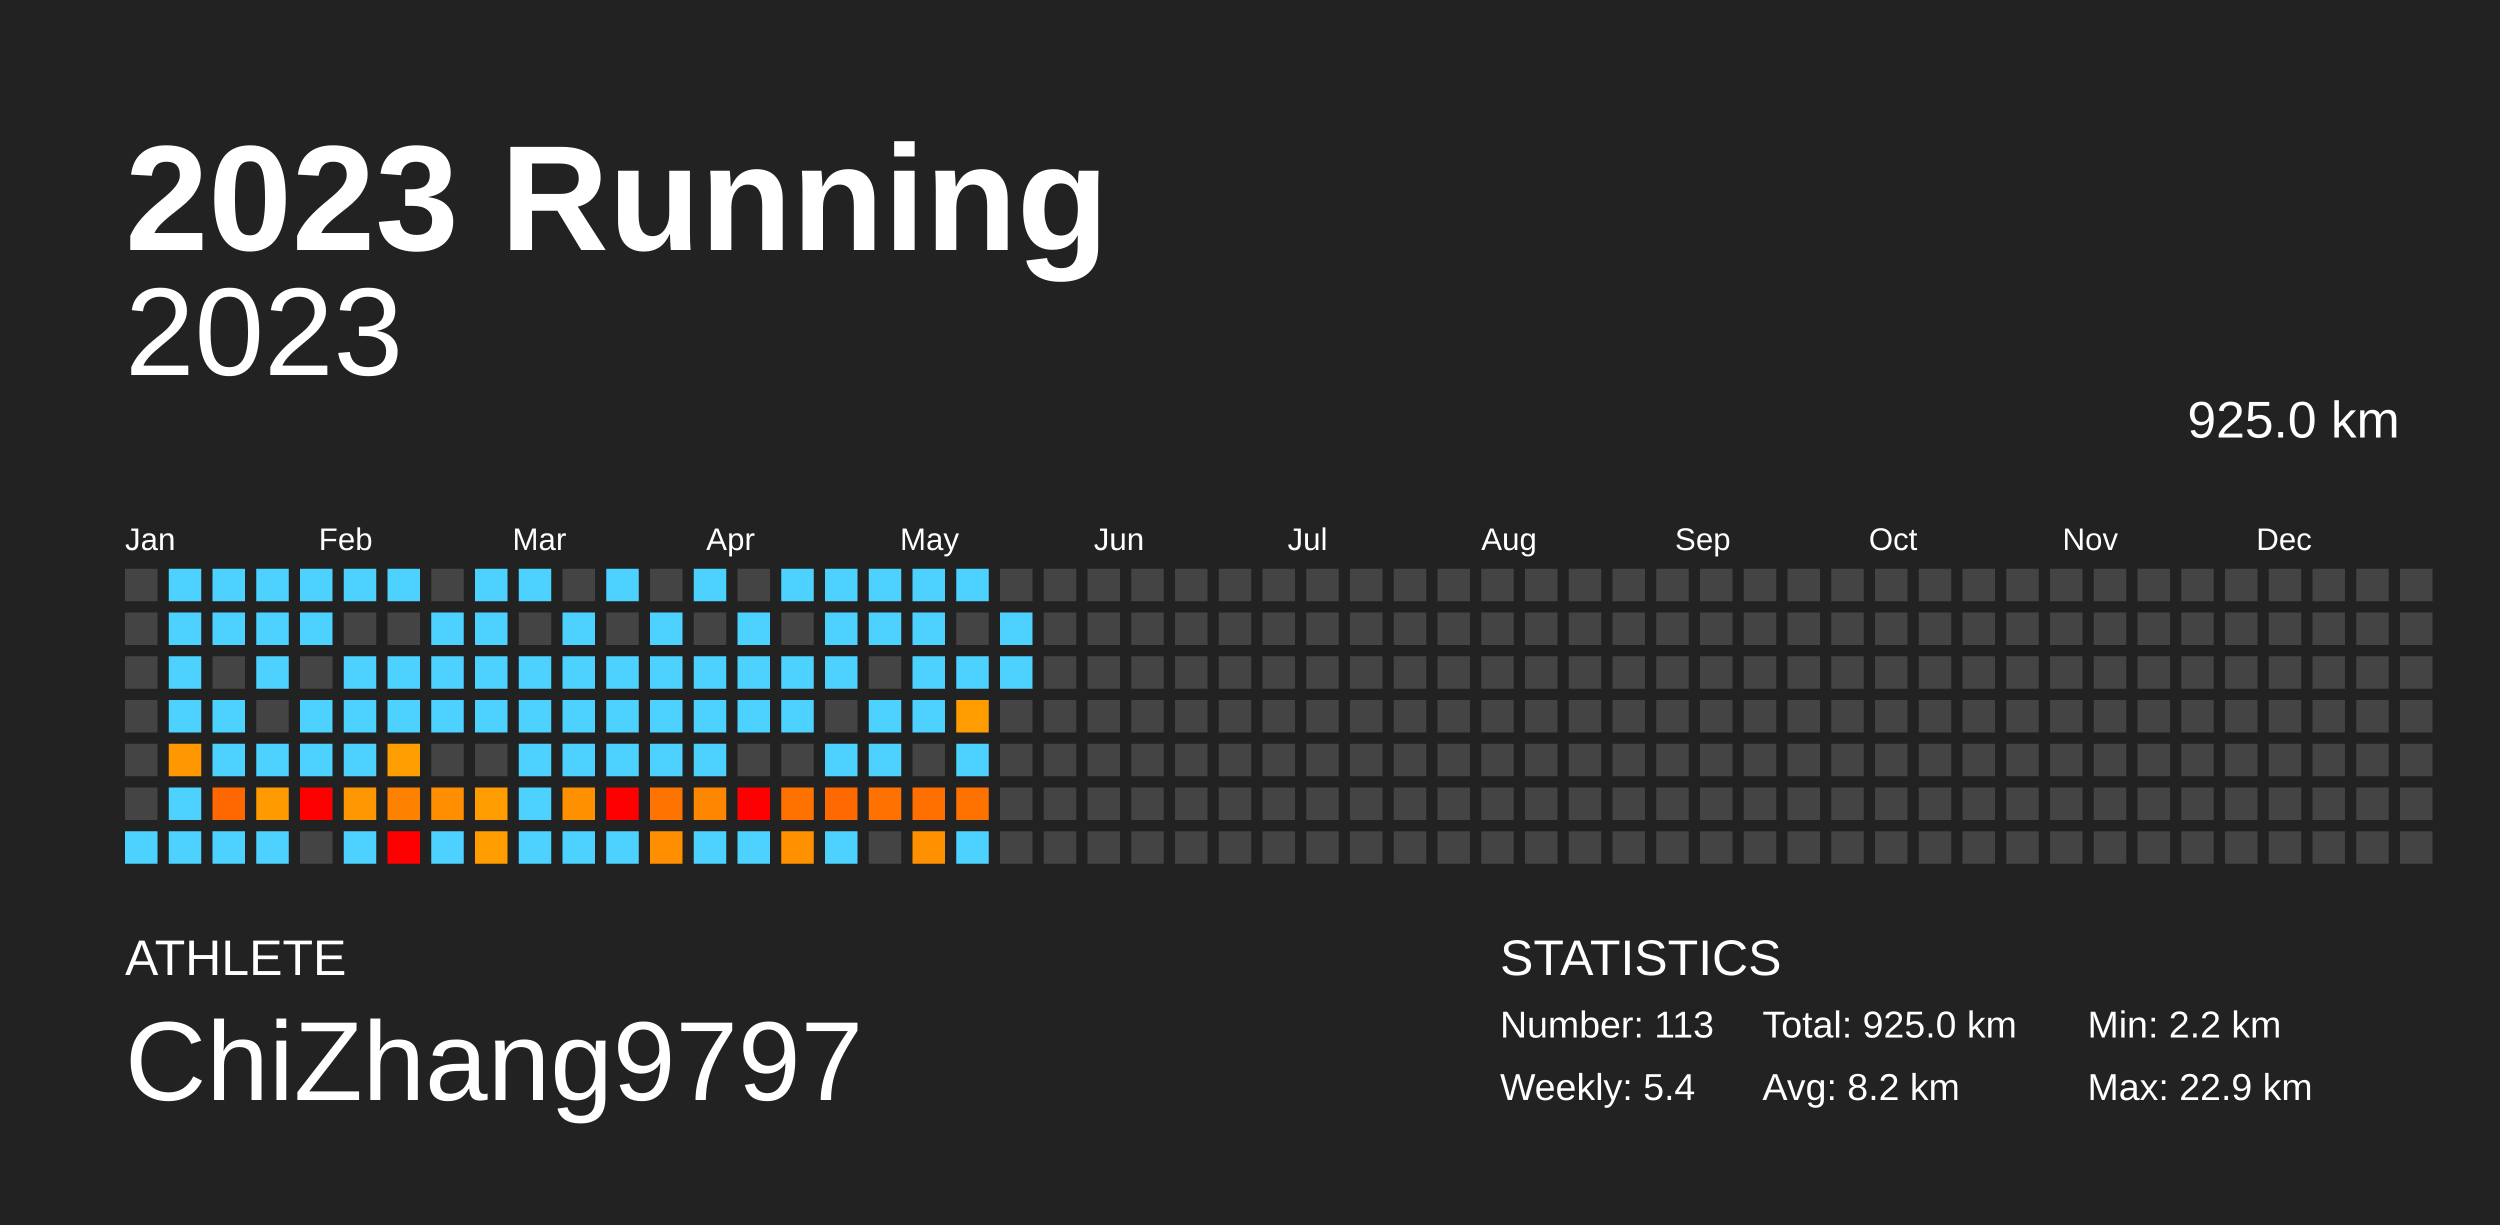
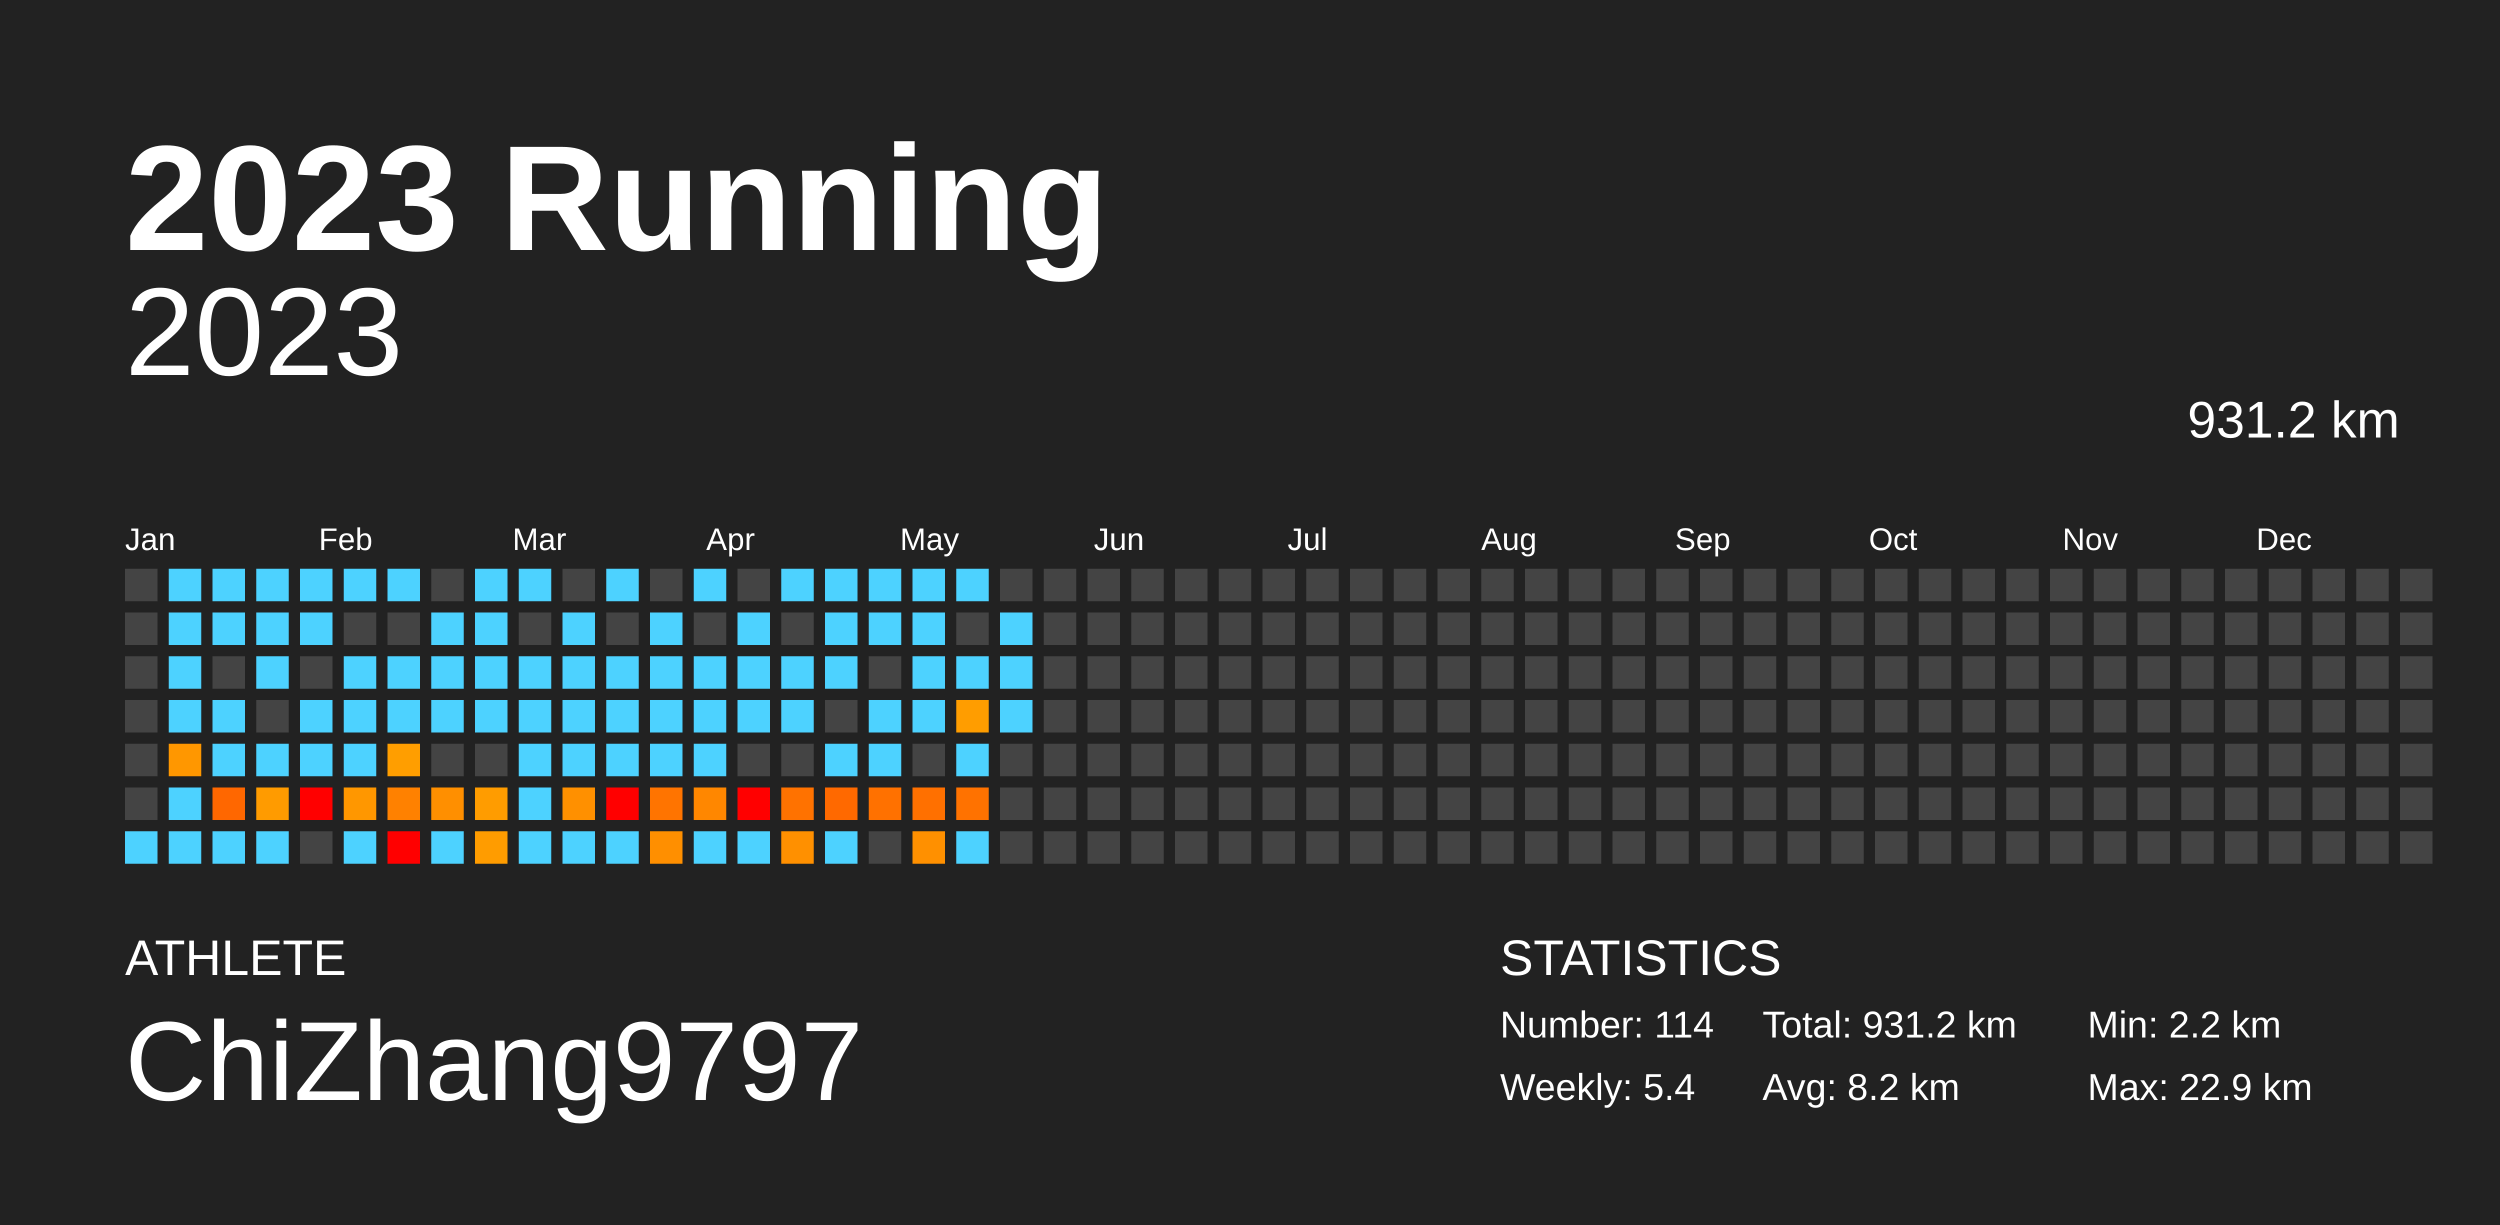
<svg xmlns="http://www.w3.org/2000/svg" baseProfile="full" height="98mm" version="1.1" viewBox="0,0,200,98" width="200mm">
  <defs />
  <rect fill="#222222" height="98" width="200" x="0" y="0" />
  <text fill="#FFFFFF" style="font-size:12px; font-family:Arial; font-weight:bold;" x="10" y="20">2023 Running</text>
  <text fill="#FFFFFF" style="font-size:4px; font-family:Arial" x="10" y="78">ATHLETE</text>
  <text fill="#FFFFFF" style="font-size:9px; font-family:Arial" x="10" y="88">ChiZhang9797</text>
  <text fill="#FFFFFF" style="font-size:4px; font-family:Arial" x="120" y="78">STATISTICS</text>
-   <text fill="#FFFFFF" style="font-size:3px; font-family:Arial" x="120" y="83">Number: 113</text>
+   <text fill="#FFFFFF" style="font-size:3px; font-family:Arial" x="120" y="83">Number: 114</text>
  <text fill="#FFFFFF" style="font-size:3px; font-family:Arial" x="120" y="88">Weekly: 5.4</text>
-   <text fill="#FFFFFF" style="font-size:3px; font-family:Arial" x="141" y="83">Total: 925.0 km</text>
+   <text fill="#FFFFFF" style="font-size:3px; font-family:Arial" x="141" y="83">Total: 931.2 km</text>
  <text fill="#FFFFFF" style="font-size:3px; font-family:Arial" x="141" y="88">Avg: 8.2 km</text>
  <text fill="#FFFFFF" style="font-size:3px; font-family:Arial" x="167" y="83">Min: 2.2 km</text>
  <text fill="#FFFFFF" style="font-size:3px; font-family:Arial" x="167" y="88">Max: 22.9 km</text>
  <text alignment-baseline="hanging" fill="#FFFFFF" style="font-size:10.0px; font-family:Arial;" x="10" y="30">2023</text>
-   <text alignment-baseline="hanging" fill="#FFFFFF" style="font-size:4.125px; font-family:Arial;" x="175" y="35">925.0 km</text>
+   <text alignment-baseline="hanging" fill="#FFFFFF" style="font-size:4.125px; font-family:Arial;" x="175" y="35">931.2 km</text>
  <text fill="#FFFFFF" style="font-size:2.5px; font-family:Arial" x="10.0" y="44">Jan</text>
  <text fill="#FFFFFF" style="font-size:2.5px; font-family:Arial" x="25.5" y="44">Feb</text>
  <text fill="#FFFFFF" style="font-size:2.5px; font-family:Arial" x="41.0" y="44">Mar</text>
  <text fill="#FFFFFF" style="font-size:2.5px; font-family:Arial" x="56.5" y="44">Apr</text>
  <text fill="#FFFFFF" style="font-size:2.5px; font-family:Arial" x="72.0" y="44">May</text>
  <text fill="#FFFFFF" style="font-size:2.5px; font-family:Arial" x="87.5" y="44">Jun</text>
  <text fill="#FFFFFF" style="font-size:2.5px; font-family:Arial" x="103.0" y="44">Jul</text>
  <text fill="#FFFFFF" style="font-size:2.5px; font-family:Arial" x="118.5" y="44">Aug</text>
  <text fill="#FFFFFF" style="font-size:2.5px; font-family:Arial" x="134.0" y="44">Sep</text>
  <text fill="#FFFFFF" style="font-size:2.5px; font-family:Arial" x="149.5" y="44">Oct</text>
  <text fill="#FFFFFF" style="font-size:2.5px; font-family:Arial" x="165.0" y="44">Nov</text>
  <text fill="#FFFFFF" style="font-size:2.5px; font-family:Arial" x="180.5" y="44">Dec</text>
  <rect fill="#444444" height="2.6" width="2.6" x="10.0" y="45.5" />
  <rect fill="#444444" height="2.6" width="2.6" x="10.0" y="49.0" />
  <rect fill="#444444" height="2.6" width="2.6" x="10.0" y="52.5" />
  <rect fill="#444444" height="2.6" width="2.6" x="10.0" y="56.0" />
  <rect fill="#444444" height="2.6" width="2.6" x="10.0" y="59.5" />
  <rect fill="#444444" height="2.6" width="2.6" x="10.0" y="63.0" />
  <rect fill="#4dd2ff" height="2.6" width="2.6" x="10.0" y="66.5" />
  <rect fill="#4dd2ff" height="2.6" width="2.6" x="13.5" y="45.5" />
  <rect fill="#4dd2ff" height="2.6" width="2.6" x="13.5" y="49.0" />
  <rect fill="#4dd2ff" height="2.6" width="2.6" x="13.5" y="52.5" />
  <rect fill="#4dd2ff" height="2.6" width="2.6" x="13.5" y="56.0" />
  <rect fill="#ff9700" height="2.6" width="2.6" x="13.5" y="59.5" />
  <rect fill="#4dd2ff" height="2.6" width="2.6" x="13.5" y="63.0" />
  <rect fill="#4dd2ff" height="2.6" width="2.6" x="13.5" y="66.5" />
  <rect fill="#4dd2ff" height="2.6" width="2.6" x="17.0" y="45.5" />
  <rect fill="#4dd2ff" height="2.6" width="2.6" x="17.0" y="49.0" />
  <rect fill="#444444" height="2.6" width="2.6" x="17.0" y="52.5" />
  <rect fill="#4dd2ff" height="2.6" width="2.6" x="17.0" y="56.0" />
  <rect fill="#4dd2ff" height="2.6" width="2.6" x="17.0" y="59.5" />
  <rect fill="#ff6700" height="2.6" width="2.6" x="17.0" y="63.0" />
  <rect fill="#4dd2ff" height="2.6" width="2.6" x="17.0" y="66.5" />
  <rect fill="#4dd2ff" height="2.6" width="2.6" x="20.5" y="45.5" />
  <rect fill="#4dd2ff" height="2.6" width="2.6" x="20.5" y="49.0" />
  <rect fill="#4dd2ff" height="2.6" width="2.6" x="20.5" y="52.5" />
  <rect fill="#444444" height="2.6" width="2.6" x="20.5" y="56.0" />
  <rect fill="#4dd2ff" height="2.6" width="2.6" x="20.5" y="59.5" />
  <rect fill="#ff9b00" height="2.6" width="2.6" x="20.5" y="63.0" />
  <rect fill="#4dd2ff" height="2.6" width="2.6" x="20.5" y="66.5" />
  <rect fill="#4dd2ff" height="2.6" width="2.6" x="24.0" y="45.5" />
  <rect fill="#4dd2ff" height="2.6" width="2.6" x="24.0" y="49.0" />
  <rect fill="#444444" height="2.6" width="2.6" x="24.0" y="52.5" />
  <rect fill="#4dd2ff" height="2.6" width="2.6" x="24.0" y="56.0" />
  <rect fill="#4dd2ff" height="2.6" width="2.6" x="24.0" y="59.5" />
  <rect fill="red" height="2.6" width="2.6" x="24.0" y="63.0" />
  <rect fill="#444444" height="2.6" width="2.6" x="24.0" y="66.5" />
  <rect fill="#4dd2ff" height="2.6" width="2.6" x="27.5" y="45.5" />
  <rect fill="#444444" height="2.6" width="2.6" x="27.5" y="49.0" />
  <rect fill="#4dd2ff" height="2.6" width="2.6" x="27.5" y="52.5" />
  <rect fill="#4dd2ff" height="2.6" width="2.6" x="27.5" y="56.0" />
  <rect fill="#4dd2ff" height="2.6" width="2.6" x="27.5" y="59.5" />
  <rect fill="#ff9700" height="2.6" width="2.6" x="27.5" y="63.0" />
  <rect fill="#4dd2ff" height="2.6" width="2.6" x="27.5" y="66.5" />
  <rect fill="#4dd2ff" height="2.6" width="2.6" x="31.0" y="45.5" />
  <rect fill="#444444" height="2.6" width="2.6" x="31.0" y="49.0" />
  <rect fill="#4dd2ff" height="2.6" width="2.6" x="31.0" y="52.5" />
  <rect fill="#4dd2ff" height="2.6" width="2.6" x="31.0" y="56.0" />
  <rect fill="#ff9e00" height="2.6" width="2.6" x="31.0" y="59.5" />
  <rect fill="#ff8100" height="2.6" width="2.6" x="31.0" y="63.0" />
  <rect fill="red" height="2.6" width="2.6" x="31.0" y="66.5" />
  <rect fill="#444444" height="2.6" width="2.6" x="34.5" y="45.5" />
  <rect fill="#4dd2ff" height="2.6" width="2.6" x="34.5" y="49.0" />
  <rect fill="#4dd2ff" height="2.6" width="2.6" x="34.5" y="52.5" />
  <rect fill="#4dd2ff" height="2.6" width="2.6" x="34.5" y="56.0" />
  <rect fill="#444444" height="2.6" width="2.6" x="34.5" y="59.5" />
  <rect fill="#ff8f00" height="2.6" width="2.6" x="34.5" y="63.0" />
  <rect fill="#4dd2ff" height="2.6" width="2.6" x="34.5" y="66.5" />
  <rect fill="#4dd2ff" height="2.6" width="2.6" x="38.0" y="45.5" />
  <rect fill="#4dd2ff" height="2.6" width="2.6" x="38.0" y="49.0" />
  <rect fill="#4dd2ff" height="2.6" width="2.6" x="38.0" y="52.5" />
  <rect fill="#4dd2ff" height="2.6" width="2.6" x="38.0" y="56.0" />
  <rect fill="#444444" height="2.6" width="2.6" x="38.0" y="59.5" />
  <rect fill="#ff9c00" height="2.6" width="2.6" x="38.0" y="63.0" />
  <rect fill="#ff9c00" height="2.6" width="2.6" x="38.0" y="66.5" />
  <rect fill="#4dd2ff" height="2.6" width="2.6" x="41.5" y="45.5" />
  <rect fill="#444444" height="2.6" width="2.6" x="41.5" y="49.0" />
  <rect fill="#4dd2ff" height="2.6" width="2.6" x="41.5" y="52.5" />
  <rect fill="#4dd2ff" height="2.6" width="2.6" x="41.5" y="56.0" />
  <rect fill="#4dd2ff" height="2.6" width="2.6" x="41.5" y="59.5" />
  <rect fill="#4dd2ff" height="2.6" width="2.6" x="41.5" y="63.0" />
  <rect fill="#4dd2ff" height="2.6" width="2.6" x="41.5" y="66.5" />
  <rect fill="#444444" height="2.6" width="2.6" x="45.0" y="45.5" />
  <rect fill="#4dd2ff" height="2.6" width="2.6" x="45.0" y="49.0" />
  <rect fill="#4dd2ff" height="2.6" width="2.6" x="45.0" y="52.5" />
  <rect fill="#4dd2ff" height="2.6" width="2.6" x="45.0" y="56.0" />
  <rect fill="#4dd2ff" height="2.6" width="2.6" x="45.0" y="59.5" />
  <rect fill="#ff9000" height="2.6" width="2.6" x="45.0" y="63.0" />
  <rect fill="#4dd2ff" height="2.6" width="2.6" x="45.0" y="66.5" />
  <rect fill="#4dd2ff" height="2.6" width="2.6" x="48.5" y="45.5" />
  <rect fill="#444444" height="2.6" width="2.6" x="48.5" y="49.0" />
  <rect fill="#4dd2ff" height="2.6" width="2.6" x="48.5" y="52.5" />
  <rect fill="#4dd2ff" height="2.6" width="2.6" x="48.5" y="56.0" />
  <rect fill="#4dd2ff" height="2.6" width="2.6" x="48.5" y="59.5" />
  <rect fill="red" height="2.6" width="2.6" x="48.5" y="63.0" />
  <rect fill="#4dd2ff" height="2.6" width="2.6" x="48.5" y="66.5" />
  <rect fill="#444444" height="2.6" width="2.6" x="52.0" y="45.5" />
  <rect fill="#4dd2ff" height="2.6" width="2.6" x="52.0" y="49.0" />
  <rect fill="#4dd2ff" height="2.6" width="2.6" x="52.0" y="52.5" />
  <rect fill="#4dd2ff" height="2.6" width="2.6" x="52.0" y="56.0" />
  <rect fill="#4dd2ff" height="2.6" width="2.6" x="52.0" y="59.5" />
  <rect fill="#ff7400" height="2.6" width="2.6" x="52.0" y="63.0" />
  <rect fill="#ff8f00" height="2.6" width="2.6" x="52.0" y="66.5" />
  <rect fill="#4dd2ff" height="2.6" width="2.6" x="55.5" y="45.5" />
  <rect fill="#444444" height="2.6" width="2.6" x="55.5" y="49.0" />
  <rect fill="#4dd2ff" height="2.6" width="2.6" x="55.5" y="52.5" />
  <rect fill="#4dd2ff" height="2.6" width="2.6" x="55.5" y="56.0" />
  <rect fill="#4dd2ff" height="2.6" width="2.6" x="55.5" y="59.5" />
  <rect fill="#ff8700" height="2.6" width="2.6" x="55.5" y="63.0" />
  <rect fill="#4dd2ff" height="2.6" width="2.6" x="55.5" y="66.5" />
  <rect fill="#444444" height="2.6" width="2.6" x="59.0" y="45.5" />
  <rect fill="#4dd2ff" height="2.6" width="2.6" x="59.0" y="49.0" />
  <rect fill="#4dd2ff" height="2.6" width="2.6" x="59.0" y="52.5" />
  <rect fill="#4dd2ff" height="2.6" width="2.6" x="59.0" y="56.0" />
  <rect fill="#444444" height="2.6" width="2.6" x="59.0" y="59.5" />
  <rect fill="red" height="2.6" width="2.6" x="59.0" y="63.0" />
  <rect fill="#4dd2ff" height="2.6" width="2.6" x="59.0" y="66.5" />
  <rect fill="#4dd2ff" height="2.6" width="2.6" x="62.5" y="45.5" />
  <rect fill="#444444" height="2.6" width="2.6" x="62.5" y="49.0" />
  <rect fill="#4dd2ff" height="2.6" width="2.6" x="62.5" y="52.5" />
  <rect fill="#4dd2ff" height="2.6" width="2.6" x="62.5" y="56.0" />
  <rect fill="#444444" height="2.6" width="2.6" x="62.5" y="59.5" />
  <rect fill="#ff7200" height="2.6" width="2.6" x="62.5" y="63.0" />
  <rect fill="#ff9000" height="2.6" width="2.6" x="62.5" y="66.5" />
  <rect fill="#4dd2ff" height="2.6" width="2.6" x="66.0" y="45.5" />
  <rect fill="#4dd2ff" height="2.6" width="2.6" x="66.0" y="49.0" />
  <rect fill="#4dd2ff" height="2.6" width="2.6" x="66.0" y="52.5" />
  <rect fill="#444444" height="2.6" width="2.6" x="66.0" y="56.0" />
  <rect fill="#4dd2ff" height="2.6" width="2.6" x="66.0" y="59.5" />
  <rect fill="#ff6900" height="2.6" width="2.6" x="66.0" y="63.0" />
  <rect fill="#4dd2ff" height="2.6" width="2.6" x="66.0" y="66.5" />
  <rect fill="#4dd2ff" height="2.6" width="2.6" x="69.5" y="45.5" />
  <rect fill="#4dd2ff" height="2.6" width="2.6" x="69.5" y="49.0" />
  <rect fill="#444444" height="2.6" width="2.6" x="69.5" y="52.5" />
  <rect fill="#4dd2ff" height="2.6" width="2.6" x="69.5" y="56.0" />
  <rect fill="#4dd2ff" height="2.6" width="2.6" x="69.5" y="59.5" />
  <rect fill="#ff7100" height="2.6" width="2.6" x="69.5" y="63.0" />
  <rect fill="#444444" height="2.6" width="2.6" x="69.5" y="66.5" />
  <rect fill="#4dd2ff" height="2.6" width="2.6" x="73.0" y="45.5" />
  <rect fill="#4dd2ff" height="2.6" width="2.6" x="73.0" y="49.0" />
  <rect fill="#4dd2ff" height="2.6" width="2.6" x="73.0" y="52.5" />
  <rect fill="#4dd2ff" height="2.6" width="2.6" x="73.0" y="56.0" />
  <rect fill="#444444" height="2.6" width="2.6" x="73.0" y="59.5" />
  <rect fill="#ff7000" height="2.6" width="2.6" x="73.0" y="63.0" />
  <rect fill="#ff9000" height="2.6" width="2.6" x="73.0" y="66.5" />
  <rect fill="#4dd2ff" height="2.6" width="2.6" x="76.5" y="45.5" />
  <rect fill="#444444" height="2.6" width="2.6" x="76.5" y="49.0" />
  <rect fill="#4dd2ff" height="2.6" width="2.6" x="76.5" y="52.5" />
  <rect fill="#ff9d00" height="2.6" width="2.6" x="76.5" y="56.0" />
  <rect fill="#4dd2ff" height="2.6" width="2.6" x="76.5" y="59.5" />
  <rect fill="#ff7200" height="2.6" width="2.6" x="76.5" y="63.0" />
  <rect fill="#4dd2ff" height="2.6" width="2.6" x="76.5" y="66.5" />
  <rect fill="#444444" height="2.6" width="2.6" x="80.0" y="45.5" />
  <rect fill="#4dd2ff" height="2.6" width="2.6" x="80.0" y="49.0" />
  <rect fill="#4dd2ff" height="2.6" width="2.6" x="80.0" y="52.5" />
-   <rect fill="#444444" height="2.6" width="2.6" x="80.0" y="56.0" />
+   <rect fill="#4dd2ff" height="2.6" width="2.6" x="80.0" y="56.0" />
  <rect fill="#444444" height="2.6" width="2.6" x="80.0" y="59.5" />
  <rect fill="#444444" height="2.6" width="2.6" x="80.0" y="63.0" />
  <rect fill="#444444" height="2.6" width="2.6" x="80.0" y="66.5" />
  <rect fill="#444444" height="2.6" width="2.6" x="83.5" y="45.5" />
  <rect fill="#444444" height="2.6" width="2.6" x="83.5" y="49.0" />
  <rect fill="#444444" height="2.6" width="2.6" x="83.5" y="52.5" />
  <rect fill="#444444" height="2.6" width="2.6" x="83.5" y="56.0" />
  <rect fill="#444444" height="2.6" width="2.6" x="83.5" y="59.5" />
  <rect fill="#444444" height="2.6" width="2.6" x="83.5" y="63.0" />
  <rect fill="#444444" height="2.6" width="2.6" x="83.5" y="66.5" />
  <rect fill="#444444" height="2.6" width="2.6" x="87.0" y="45.5" />
  <rect fill="#444444" height="2.6" width="2.6" x="87.0" y="49.0" />
  <rect fill="#444444" height="2.6" width="2.6" x="87.0" y="52.5" />
  <rect fill="#444444" height="2.6" width="2.6" x="87.0" y="56.0" />
  <rect fill="#444444" height="2.6" width="2.6" x="87.0" y="59.5" />
  <rect fill="#444444" height="2.6" width="2.6" x="87.0" y="63.0" />
  <rect fill="#444444" height="2.6" width="2.6" x="87.0" y="66.5" />
  <rect fill="#444444" height="2.6" width="2.6" x="90.5" y="45.5" />
  <rect fill="#444444" height="2.6" width="2.6" x="90.5" y="49.0" />
  <rect fill="#444444" height="2.6" width="2.6" x="90.5" y="52.5" />
  <rect fill="#444444" height="2.6" width="2.6" x="90.5" y="56.0" />
  <rect fill="#444444" height="2.6" width="2.6" x="90.5" y="59.5" />
  <rect fill="#444444" height="2.6" width="2.6" x="90.5" y="63.0" />
  <rect fill="#444444" height="2.6" width="2.6" x="90.5" y="66.5" />
  <rect fill="#444444" height="2.6" width="2.6" x="94.0" y="45.5" />
  <rect fill="#444444" height="2.6" width="2.6" x="94.0" y="49.0" />
  <rect fill="#444444" height="2.6" width="2.6" x="94.0" y="52.5" />
  <rect fill="#444444" height="2.6" width="2.6" x="94.0" y="56.0" />
  <rect fill="#444444" height="2.6" width="2.6" x="94.0" y="59.5" />
  <rect fill="#444444" height="2.6" width="2.6" x="94.0" y="63.0" />
  <rect fill="#444444" height="2.6" width="2.6" x="94.0" y="66.5" />
  <rect fill="#444444" height="2.6" width="2.6" x="97.5" y="45.5" />
  <rect fill="#444444" height="2.6" width="2.6" x="97.5" y="49.0" />
  <rect fill="#444444" height="2.6" width="2.6" x="97.5" y="52.5" />
  <rect fill="#444444" height="2.6" width="2.6" x="97.5" y="56.0" />
  <rect fill="#444444" height="2.6" width="2.6" x="97.5" y="59.5" />
  <rect fill="#444444" height="2.6" width="2.6" x="97.5" y="63.0" />
  <rect fill="#444444" height="2.6" width="2.6" x="97.5" y="66.5" />
  <rect fill="#444444" height="2.6" width="2.6" x="101.0" y="45.5" />
  <rect fill="#444444" height="2.6" width="2.6" x="101.0" y="49.0" />
  <rect fill="#444444" height="2.6" width="2.6" x="101.0" y="52.5" />
  <rect fill="#444444" height="2.6" width="2.6" x="101.0" y="56.0" />
  <rect fill="#444444" height="2.6" width="2.6" x="101.0" y="59.5" />
  <rect fill="#444444" height="2.6" width="2.6" x="101.0" y="63.0" />
  <rect fill="#444444" height="2.6" width="2.6" x="101.0" y="66.5" />
  <rect fill="#444444" height="2.6" width="2.6" x="104.5" y="45.5" />
  <rect fill="#444444" height="2.6" width="2.6" x="104.5" y="49.0" />
  <rect fill="#444444" height="2.6" width="2.6" x="104.5" y="52.5" />
  <rect fill="#444444" height="2.6" width="2.6" x="104.5" y="56.0" />
  <rect fill="#444444" height="2.6" width="2.6" x="104.5" y="59.5" />
  <rect fill="#444444" height="2.6" width="2.6" x="104.5" y="63.0" />
  <rect fill="#444444" height="2.6" width="2.6" x="104.5" y="66.5" />
  <rect fill="#444444" height="2.6" width="2.6" x="108.0" y="45.5" />
  <rect fill="#444444" height="2.6" width="2.6" x="108.0" y="49.0" />
  <rect fill="#444444" height="2.6" width="2.6" x="108.0" y="52.5" />
  <rect fill="#444444" height="2.6" width="2.6" x="108.0" y="56.0" />
  <rect fill="#444444" height="2.6" width="2.6" x="108.0" y="59.5" />
  <rect fill="#444444" height="2.6" width="2.6" x="108.0" y="63.0" />
  <rect fill="#444444" height="2.6" width="2.6" x="108.0" y="66.5" />
  <rect fill="#444444" height="2.6" width="2.6" x="111.5" y="45.5" />
  <rect fill="#444444" height="2.6" width="2.6" x="111.5" y="49.0" />
  <rect fill="#444444" height="2.6" width="2.6" x="111.5" y="52.5" />
  <rect fill="#444444" height="2.6" width="2.6" x="111.5" y="56.0" />
  <rect fill="#444444" height="2.6" width="2.6" x="111.5" y="59.5" />
  <rect fill="#444444" height="2.6" width="2.6" x="111.5" y="63.0" />
  <rect fill="#444444" height="2.6" width="2.6" x="111.5" y="66.5" />
  <rect fill="#444444" height="2.6" width="2.6" x="115.0" y="45.5" />
  <rect fill="#444444" height="2.6" width="2.6" x="115.0" y="49.0" />
  <rect fill="#444444" height="2.6" width="2.6" x="115.0" y="52.5" />
  <rect fill="#444444" height="2.6" width="2.6" x="115.0" y="56.0" />
  <rect fill="#444444" height="2.6" width="2.6" x="115.0" y="59.5" />
  <rect fill="#444444" height="2.6" width="2.6" x="115.0" y="63.0" />
  <rect fill="#444444" height="2.6" width="2.6" x="115.0" y="66.5" />
  <rect fill="#444444" height="2.6" width="2.6" x="118.5" y="45.5" />
  <rect fill="#444444" height="2.6" width="2.6" x="118.5" y="49.0" />
  <rect fill="#444444" height="2.6" width="2.6" x="118.5" y="52.5" />
  <rect fill="#444444" height="2.6" width="2.6" x="118.5" y="56.0" />
  <rect fill="#444444" height="2.6" width="2.6" x="118.5" y="59.5" />
  <rect fill="#444444" height="2.6" width="2.6" x="118.5" y="63.0" />
  <rect fill="#444444" height="2.6" width="2.6" x="118.5" y="66.5" />
  <rect fill="#444444" height="2.6" width="2.6" x="122.0" y="45.5" />
  <rect fill="#444444" height="2.6" width="2.6" x="122.0" y="49.0" />
  <rect fill="#444444" height="2.6" width="2.6" x="122.0" y="52.5" />
  <rect fill="#444444" height="2.6" width="2.6" x="122.0" y="56.0" />
  <rect fill="#444444" height="2.6" width="2.6" x="122.0" y="59.5" />
  <rect fill="#444444" height="2.6" width="2.6" x="122.0" y="63.0" />
  <rect fill="#444444" height="2.6" width="2.6" x="122.0" y="66.5" />
  <rect fill="#444444" height="2.6" width="2.6" x="125.5" y="45.5" />
  <rect fill="#444444" height="2.6" width="2.6" x="125.5" y="49.0" />
  <rect fill="#444444" height="2.6" width="2.6" x="125.5" y="52.5" />
  <rect fill="#444444" height="2.6" width="2.6" x="125.5" y="56.0" />
  <rect fill="#444444" height="2.6" width="2.6" x="125.5" y="59.5" />
  <rect fill="#444444" height="2.6" width="2.6" x="125.5" y="63.0" />
  <rect fill="#444444" height="2.6" width="2.6" x="125.5" y="66.5" />
  <rect fill="#444444" height="2.6" width="2.6" x="129.0" y="45.5" />
  <rect fill="#444444" height="2.6" width="2.6" x="129.0" y="49.0" />
  <rect fill="#444444" height="2.6" width="2.6" x="129.0" y="52.5" />
  <rect fill="#444444" height="2.6" width="2.6" x="129.0" y="56.0" />
  <rect fill="#444444" height="2.6" width="2.6" x="129.0" y="59.5" />
  <rect fill="#444444" height="2.6" width="2.6" x="129.0" y="63.0" />
  <rect fill="#444444" height="2.6" width="2.6" x="129.0" y="66.5" />
  <rect fill="#444444" height="2.6" width="2.6" x="132.5" y="45.5" />
  <rect fill="#444444" height="2.6" width="2.6" x="132.5" y="49.0" />
  <rect fill="#444444" height="2.6" width="2.6" x="132.5" y="52.5" />
  <rect fill="#444444" height="2.6" width="2.6" x="132.5" y="56.0" />
  <rect fill="#444444" height="2.6" width="2.6" x="132.5" y="59.5" />
  <rect fill="#444444" height="2.6" width="2.6" x="132.5" y="63.0" />
  <rect fill="#444444" height="2.6" width="2.6" x="132.5" y="66.5" />
  <rect fill="#444444" height="2.6" width="2.6" x="136.0" y="45.5" />
  <rect fill="#444444" height="2.6" width="2.6" x="136.0" y="49.0" />
  <rect fill="#444444" height="2.6" width="2.6" x="136.0" y="52.5" />
  <rect fill="#444444" height="2.6" width="2.6" x="136.0" y="56.0" />
  <rect fill="#444444" height="2.6" width="2.6" x="136.0" y="59.5" />
  <rect fill="#444444" height="2.6" width="2.6" x="136.0" y="63.0" />
  <rect fill="#444444" height="2.6" width="2.6" x="136.0" y="66.5" />
  <rect fill="#444444" height="2.6" width="2.6" x="139.5" y="45.5" />
  <rect fill="#444444" height="2.6" width="2.6" x="139.5" y="49.0" />
  <rect fill="#444444" height="2.6" width="2.6" x="139.5" y="52.5" />
  <rect fill="#444444" height="2.6" width="2.6" x="139.5" y="56.0" />
  <rect fill="#444444" height="2.6" width="2.6" x="139.5" y="59.5" />
  <rect fill="#444444" height="2.6" width="2.6" x="139.5" y="63.0" />
  <rect fill="#444444" height="2.6" width="2.6" x="139.5" y="66.5" />
  <rect fill="#444444" height="2.6" width="2.6" x="143.0" y="45.5" />
  <rect fill="#444444" height="2.6" width="2.6" x="143.0" y="49.0" />
  <rect fill="#444444" height="2.6" width="2.6" x="143.0" y="52.5" />
  <rect fill="#444444" height="2.6" width="2.6" x="143.0" y="56.0" />
  <rect fill="#444444" height="2.6" width="2.6" x="143.0" y="59.5" />
  <rect fill="#444444" height="2.6" width="2.6" x="143.0" y="63.0" />
  <rect fill="#444444" height="2.6" width="2.6" x="143.0" y="66.5" />
  <rect fill="#444444" height="2.6" width="2.6" x="146.5" y="45.5" />
  <rect fill="#444444" height="2.6" width="2.6" x="146.5" y="49.0" />
  <rect fill="#444444" height="2.6" width="2.6" x="146.5" y="52.5" />
  <rect fill="#444444" height="2.6" width="2.6" x="146.5" y="56.0" />
  <rect fill="#444444" height="2.6" width="2.6" x="146.5" y="59.5" />
  <rect fill="#444444" height="2.6" width="2.6" x="146.5" y="63.0" />
  <rect fill="#444444" height="2.6" width="2.6" x="146.5" y="66.5" />
  <rect fill="#444444" height="2.6" width="2.6" x="150.0" y="45.5" />
  <rect fill="#444444" height="2.6" width="2.6" x="150.0" y="49.0" />
  <rect fill="#444444" height="2.6" width="2.6" x="150.0" y="52.5" />
  <rect fill="#444444" height="2.6" width="2.6" x="150.0" y="56.0" />
  <rect fill="#444444" height="2.6" width="2.6" x="150.0" y="59.5" />
  <rect fill="#444444" height="2.6" width="2.6" x="150.0" y="63.0" />
  <rect fill="#444444" height="2.6" width="2.6" x="150.0" y="66.5" />
  <rect fill="#444444" height="2.6" width="2.6" x="153.5" y="45.5" />
  <rect fill="#444444" height="2.6" width="2.6" x="153.5" y="49.0" />
  <rect fill="#444444" height="2.6" width="2.6" x="153.5" y="52.5" />
  <rect fill="#444444" height="2.6" width="2.6" x="153.5" y="56.0" />
  <rect fill="#444444" height="2.6" width="2.6" x="153.5" y="59.5" />
  <rect fill="#444444" height="2.6" width="2.6" x="153.5" y="63.0" />
  <rect fill="#444444" height="2.6" width="2.6" x="153.5" y="66.5" />
  <rect fill="#444444" height="2.6" width="2.6" x="157.0" y="45.5" />
  <rect fill="#444444" height="2.6" width="2.6" x="157.0" y="49.0" />
  <rect fill="#444444" height="2.6" width="2.6" x="157.0" y="52.5" />
  <rect fill="#444444" height="2.6" width="2.6" x="157.0" y="56.0" />
  <rect fill="#444444" height="2.6" width="2.6" x="157.0" y="59.5" />
  <rect fill="#444444" height="2.6" width="2.6" x="157.0" y="63.0" />
  <rect fill="#444444" height="2.6" width="2.6" x="157.0" y="66.5" />
  <rect fill="#444444" height="2.6" width="2.6" x="160.5" y="45.5" />
  <rect fill="#444444" height="2.6" width="2.6" x="160.5" y="49.0" />
  <rect fill="#444444" height="2.6" width="2.6" x="160.5" y="52.5" />
  <rect fill="#444444" height="2.6" width="2.6" x="160.5" y="56.0" />
  <rect fill="#444444" height="2.6" width="2.6" x="160.5" y="59.5" />
  <rect fill="#444444" height="2.6" width="2.6" x="160.5" y="63.0" />
  <rect fill="#444444" height="2.6" width="2.6" x="160.5" y="66.5" />
  <rect fill="#444444" height="2.6" width="2.6" x="164.0" y="45.5" />
  <rect fill="#444444" height="2.6" width="2.6" x="164.0" y="49.0" />
  <rect fill="#444444" height="2.6" width="2.6" x="164.0" y="52.5" />
  <rect fill="#444444" height="2.6" width="2.6" x="164.0" y="56.0" />
  <rect fill="#444444" height="2.6" width="2.6" x="164.0" y="59.5" />
  <rect fill="#444444" height="2.6" width="2.6" x="164.0" y="63.0" />
  <rect fill="#444444" height="2.6" width="2.6" x="164.0" y="66.5" />
  <rect fill="#444444" height="2.6" width="2.6" x="167.5" y="45.5" />
  <rect fill="#444444" height="2.6" width="2.6" x="167.5" y="49.0" />
  <rect fill="#444444" height="2.6" width="2.6" x="167.5" y="52.5" />
  <rect fill="#444444" height="2.6" width="2.6" x="167.5" y="56.0" />
  <rect fill="#444444" height="2.6" width="2.6" x="167.5" y="59.5" />
  <rect fill="#444444" height="2.6" width="2.6" x="167.5" y="63.0" />
  <rect fill="#444444" height="2.6" width="2.6" x="167.5" y="66.5" />
  <rect fill="#444444" height="2.6" width="2.6" x="171.0" y="45.5" />
  <rect fill="#444444" height="2.6" width="2.6" x="171.0" y="49.0" />
  <rect fill="#444444" height="2.6" width="2.6" x="171.0" y="52.5" />
  <rect fill="#444444" height="2.6" width="2.6" x="171.0" y="56.0" />
  <rect fill="#444444" height="2.6" width="2.6" x="171.0" y="59.5" />
  <rect fill="#444444" height="2.6" width="2.6" x="171.0" y="63.0" />
  <rect fill="#444444" height="2.6" width="2.6" x="171.0" y="66.5" />
  <rect fill="#444444" height="2.6" width="2.6" x="174.5" y="45.5" />
  <rect fill="#444444" height="2.6" width="2.6" x="174.5" y="49.0" />
  <rect fill="#444444" height="2.6" width="2.6" x="174.5" y="52.5" />
  <rect fill="#444444" height="2.6" width="2.6" x="174.5" y="56.0" />
  <rect fill="#444444" height="2.6" width="2.6" x="174.5" y="59.5" />
  <rect fill="#444444" height="2.6" width="2.6" x="174.5" y="63.0" />
  <rect fill="#444444" height="2.6" width="2.6" x="174.5" y="66.5" />
  <rect fill="#444444" height="2.6" width="2.6" x="178.0" y="45.5" />
  <rect fill="#444444" height="2.6" width="2.6" x="178.0" y="49.0" />
  <rect fill="#444444" height="2.6" width="2.6" x="178.0" y="52.5" />
  <rect fill="#444444" height="2.6" width="2.6" x="178.0" y="56.0" />
  <rect fill="#444444" height="2.6" width="2.6" x="178.0" y="59.5" />
  <rect fill="#444444" height="2.6" width="2.6" x="178.0" y="63.0" />
  <rect fill="#444444" height="2.6" width="2.6" x="178.0" y="66.5" />
  <rect fill="#444444" height="2.6" width="2.6" x="181.5" y="45.5" />
  <rect fill="#444444" height="2.6" width="2.6" x="181.5" y="49.0" />
  <rect fill="#444444" height="2.6" width="2.6" x="181.5" y="52.5" />
  <rect fill="#444444" height="2.6" width="2.6" x="181.5" y="56.0" />
  <rect fill="#444444" height="2.6" width="2.6" x="181.5" y="59.5" />
  <rect fill="#444444" height="2.6" width="2.6" x="181.5" y="63.0" />
  <rect fill="#444444" height="2.6" width="2.6" x="181.5" y="66.5" />
  <rect fill="#444444" height="2.6" width="2.6" x="185.0" y="45.5" />
  <rect fill="#444444" height="2.6" width="2.6" x="185.0" y="49.0" />
  <rect fill="#444444" height="2.6" width="2.6" x="185.0" y="52.5" />
  <rect fill="#444444" height="2.6" width="2.6" x="185.0" y="56.0" />
  <rect fill="#444444" height="2.6" width="2.6" x="185.0" y="59.5" />
  <rect fill="#444444" height="2.6" width="2.6" x="185.0" y="63.0" />
  <rect fill="#444444" height="2.6" width="2.6" x="185.0" y="66.5" />
  <rect fill="#444444" height="2.6" width="2.6" x="188.5" y="45.5" />
  <rect fill="#444444" height="2.6" width="2.6" x="188.5" y="49.0" />
  <rect fill="#444444" height="2.6" width="2.6" x="188.5" y="52.5" />
  <rect fill="#444444" height="2.6" width="2.6" x="188.5" y="56.0" />
  <rect fill="#444444" height="2.6" width="2.6" x="188.5" y="59.5" />
  <rect fill="#444444" height="2.6" width="2.6" x="188.5" y="63.0" />
  <rect fill="#444444" height="2.6" width="2.6" x="188.5" y="66.5" />
  <rect fill="#444444" height="2.6" width="2.6" x="192.0" y="45.5" />
  <rect fill="#444444" height="2.6" width="2.6" x="192.0" y="49.0" />
  <rect fill="#444444" height="2.6" width="2.6" x="192.0" y="52.5" />
  <rect fill="#444444" height="2.6" width="2.6" x="192.0" y="56.0" />
  <rect fill="#444444" height="2.6" width="2.6" x="192.0" y="59.5" />
  <rect fill="#444444" height="2.6" width="2.6" x="192.0" y="63.0" />
  <rect fill="#444444" height="2.6" width="2.6" x="192.0" y="66.5" />
</svg>
